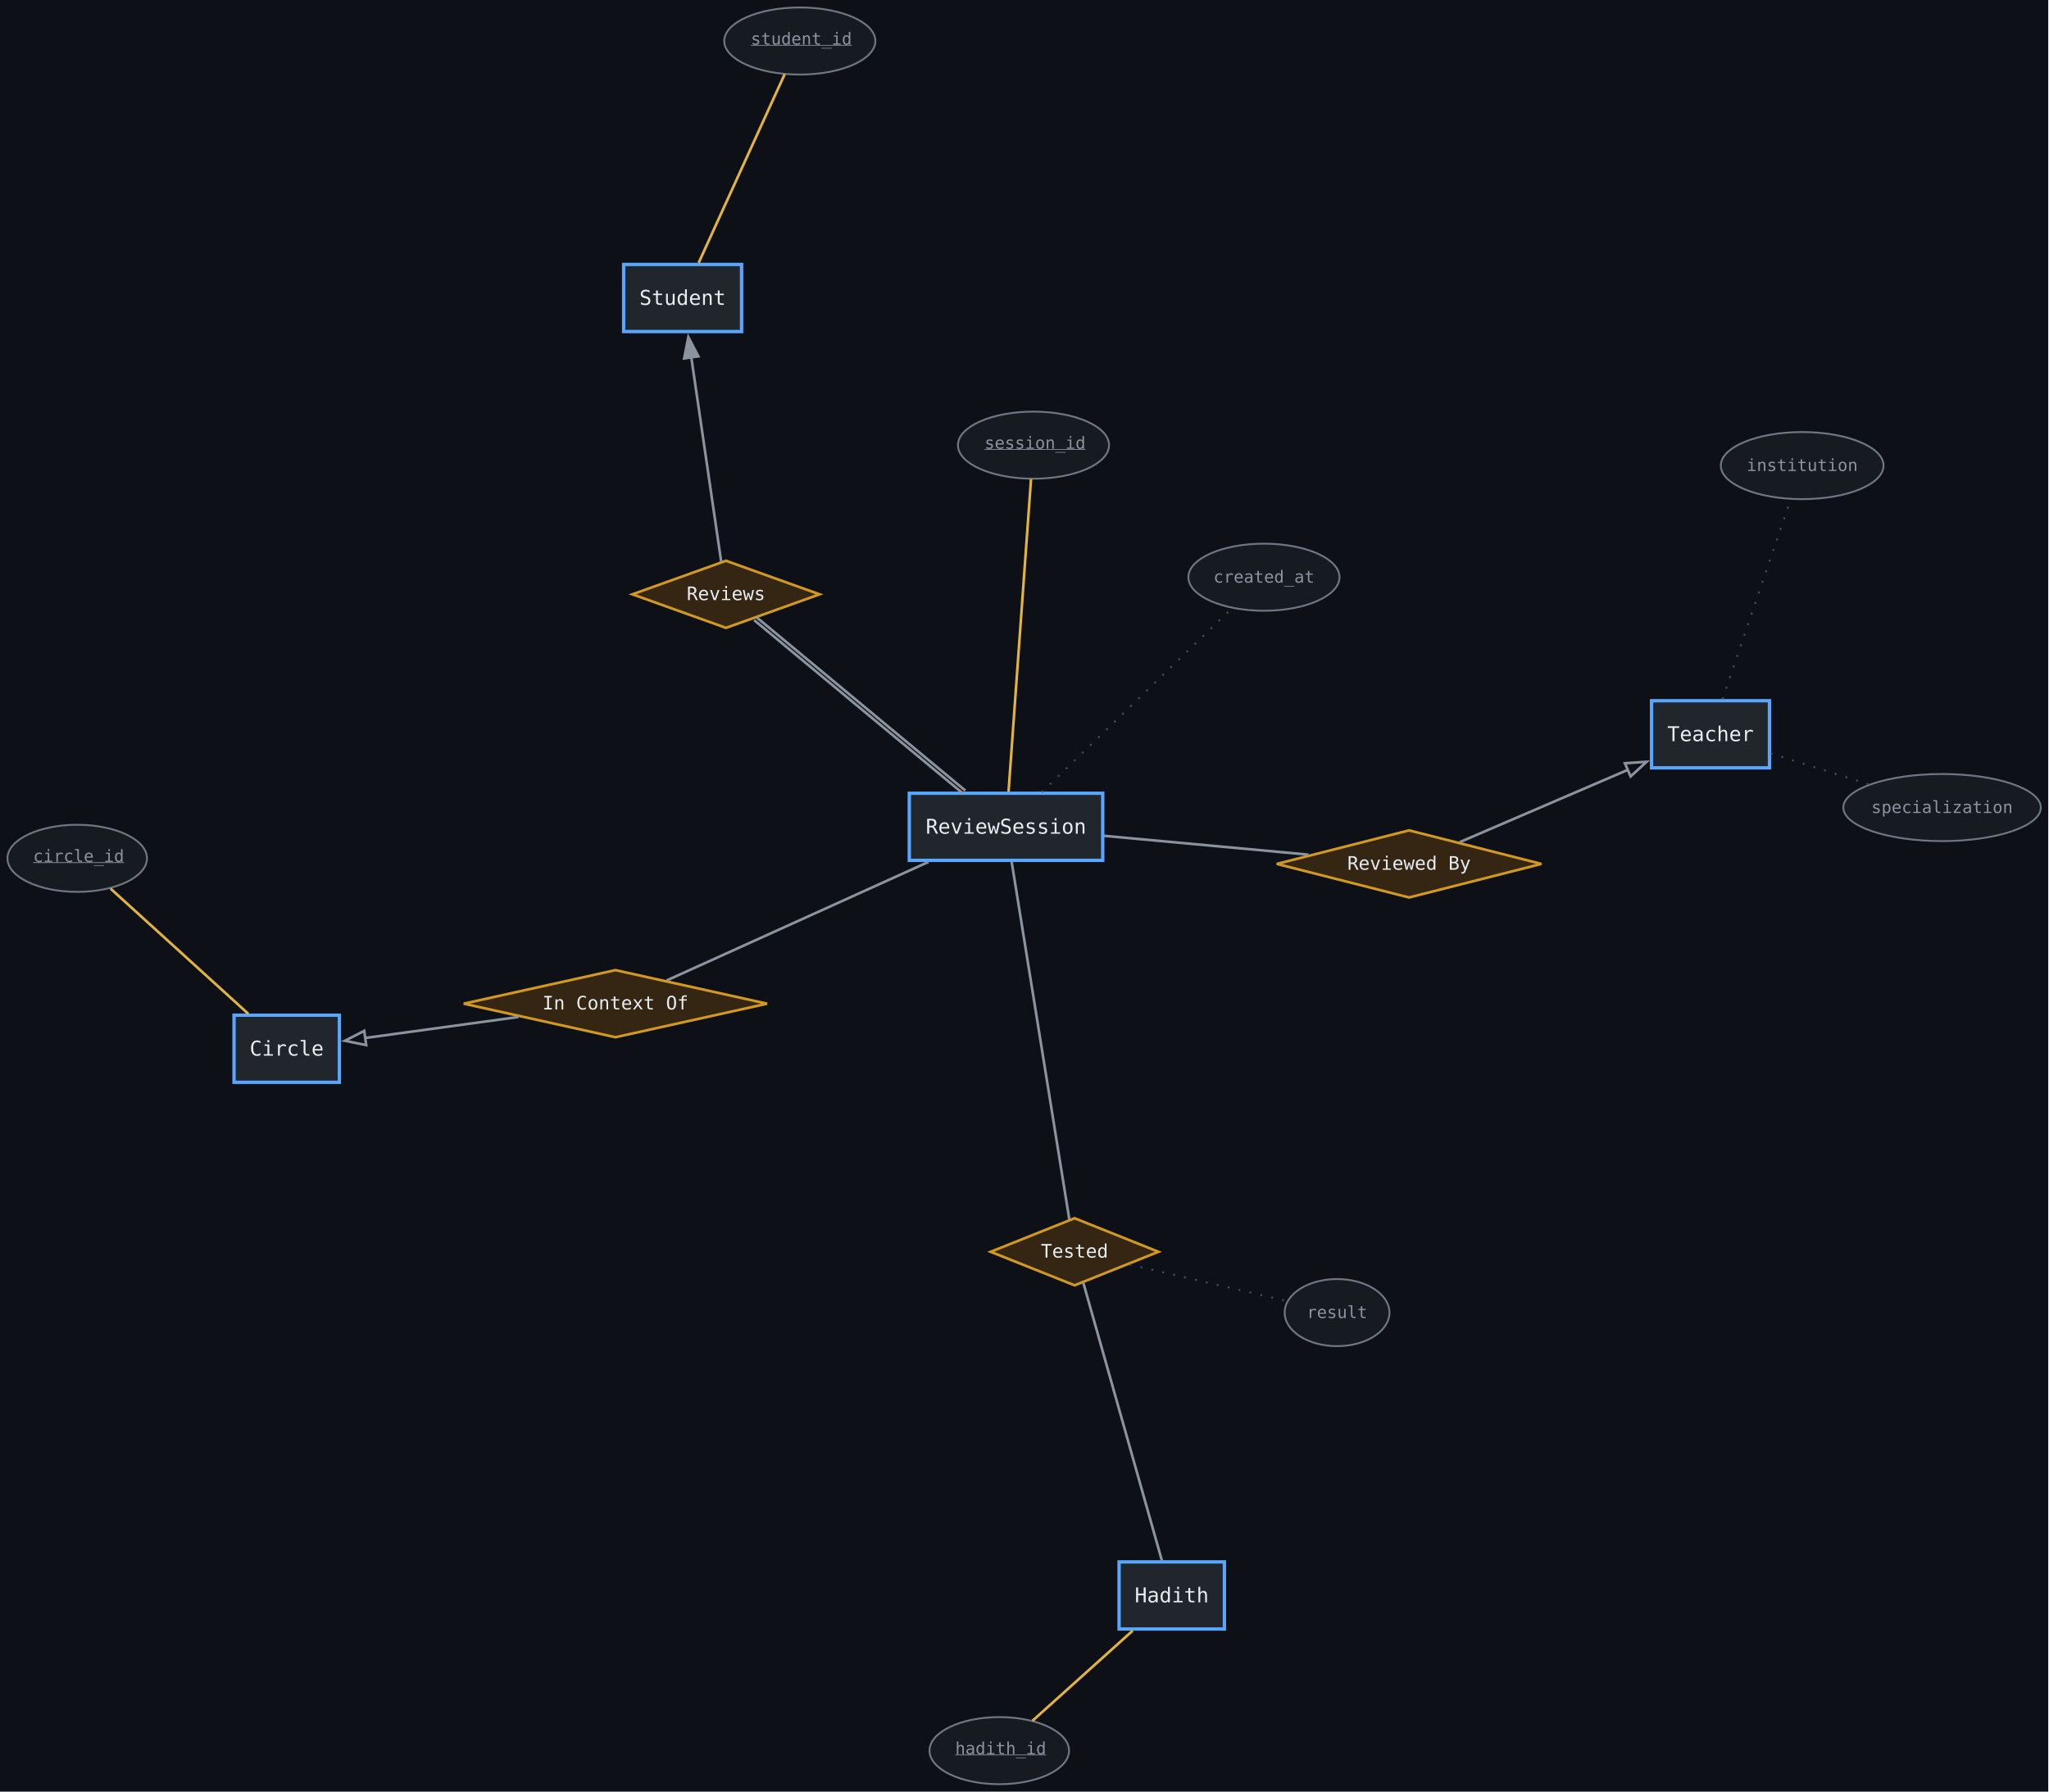
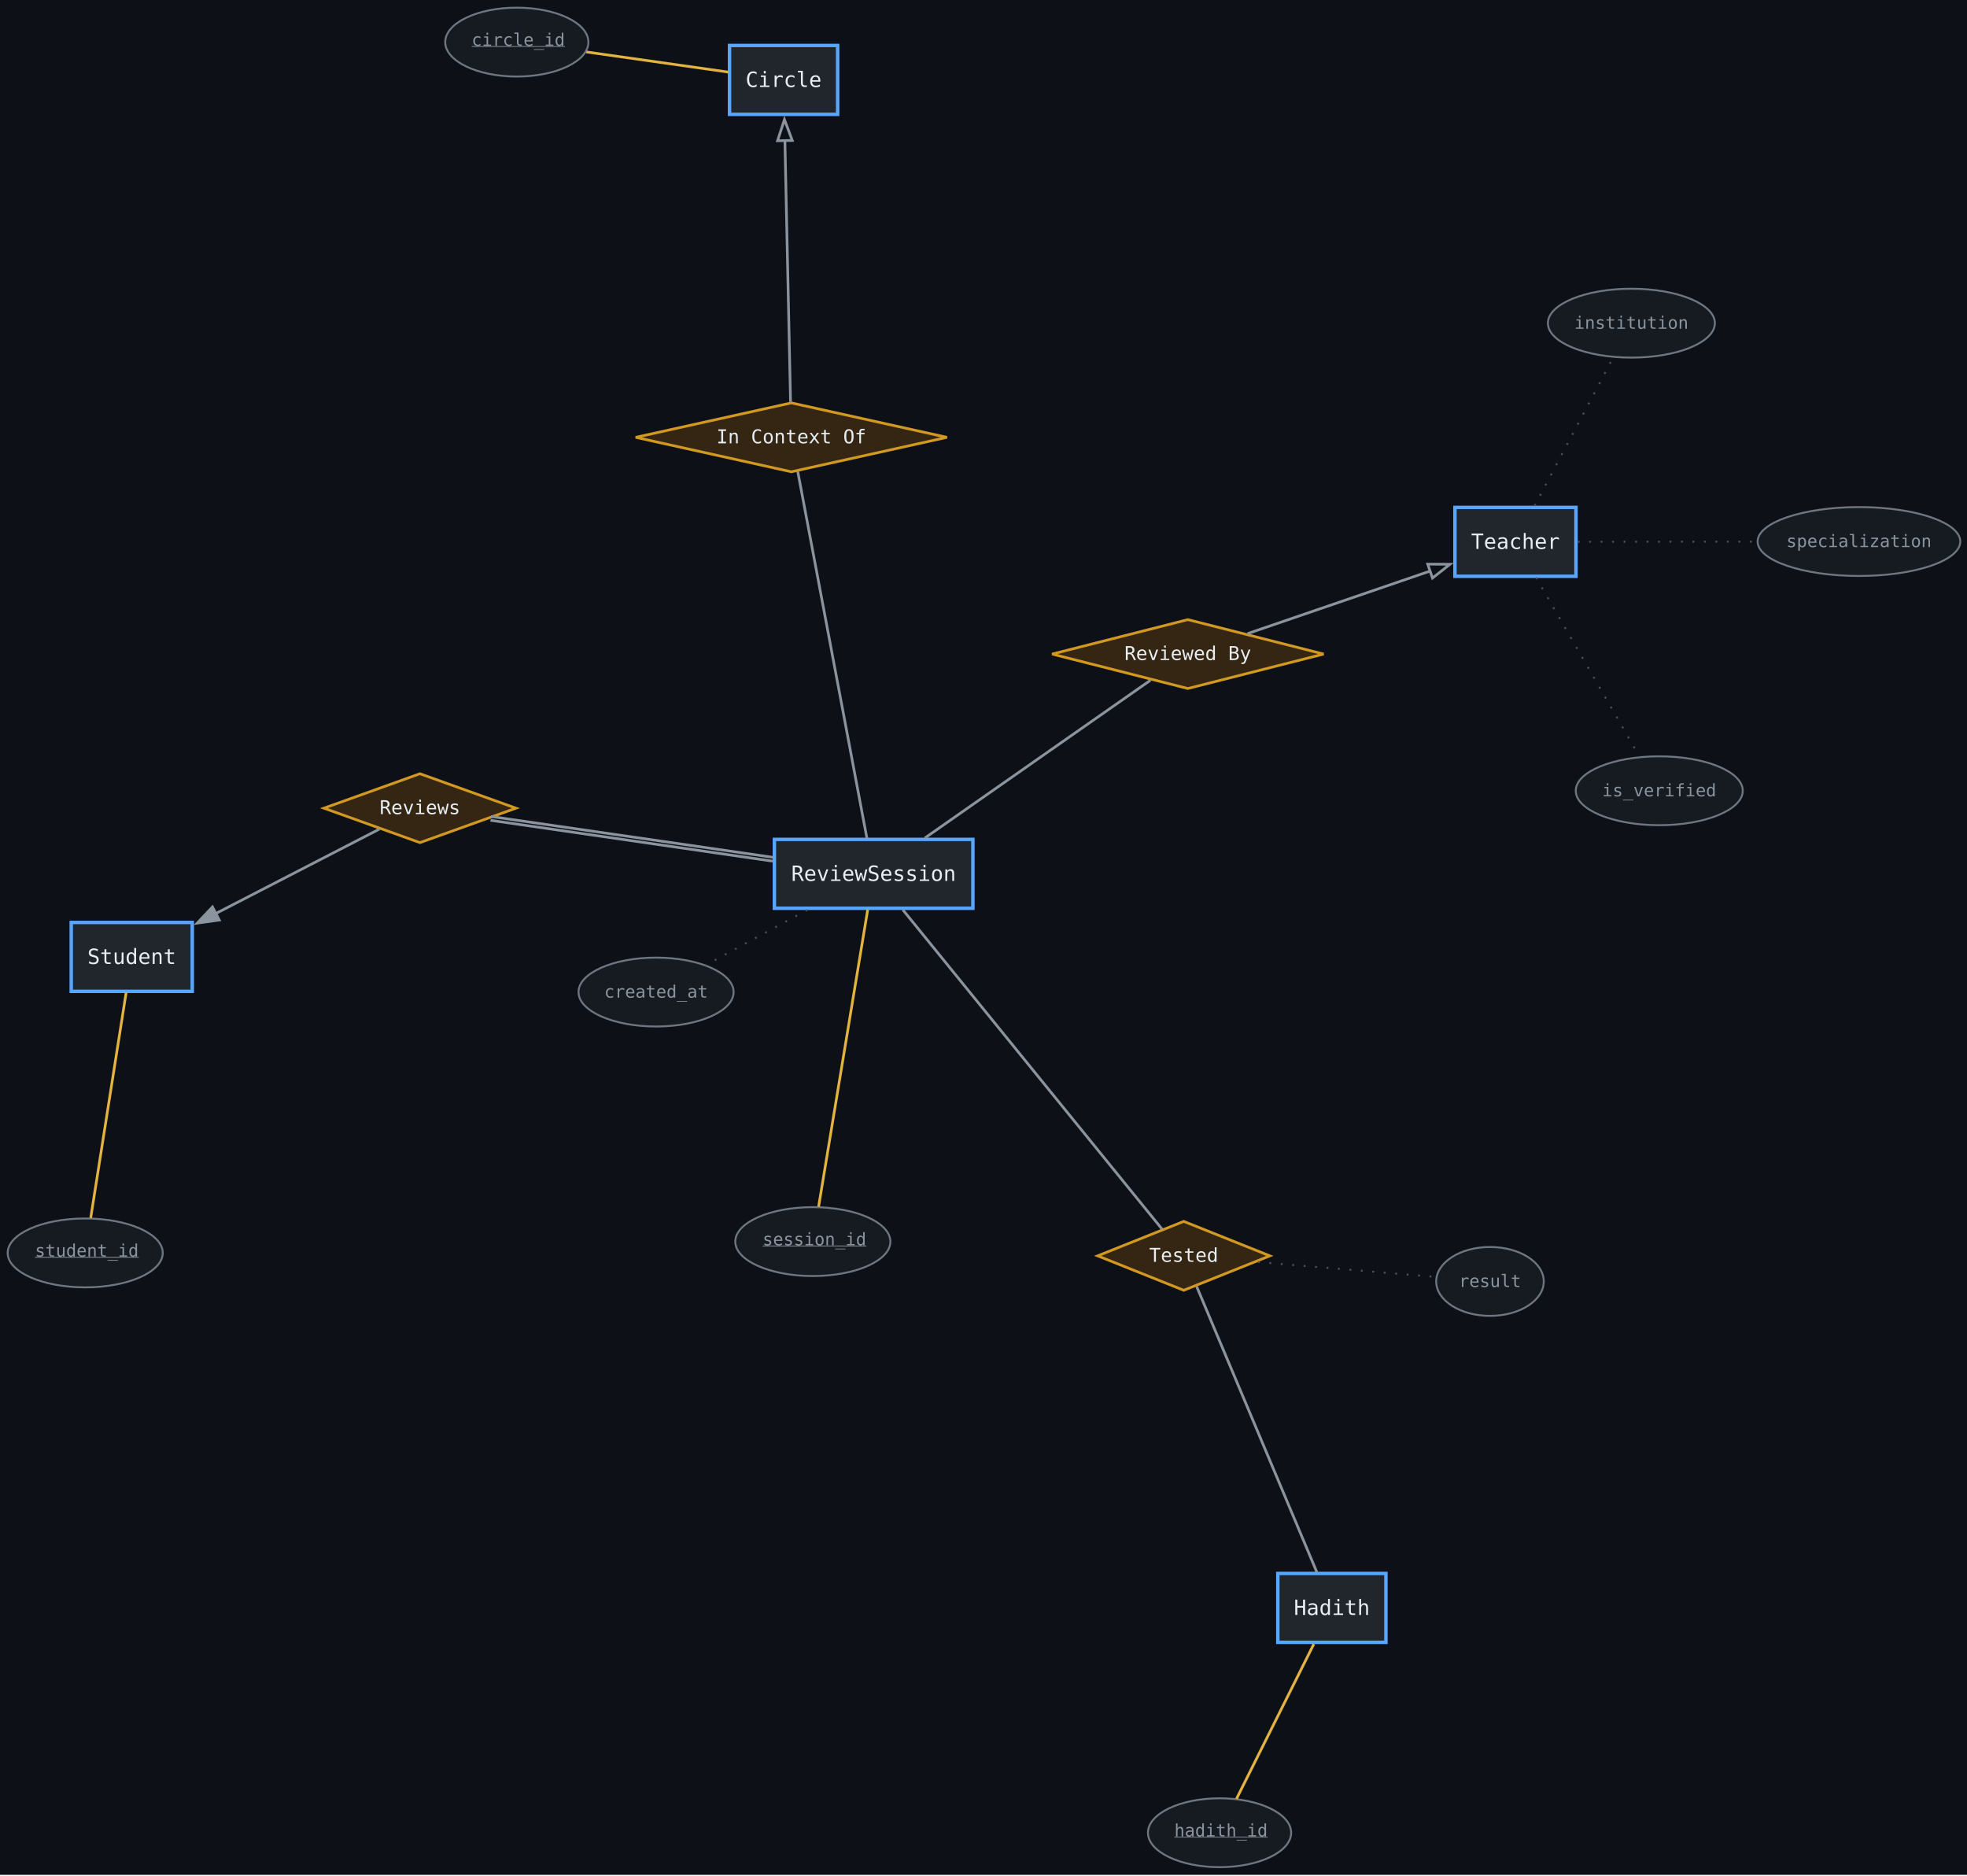
- <svg xmlns="http://www.w3.org/2000/svg" width="1099pt" height="961pt" viewBox="0.00 0.00 1099.00 961.00">
-   <g id="graph0" class="graph" transform="scale(1 1) rotate(0) translate(4 957.22)">
-     <polygon fill="#0d1117" stroke="none" points="-4,4 -4,-957.22 1094.59,-957.22 1094.59,4 -4,4" />
+ <svg xmlns="http://www.w3.org/2000/svg" width="1028pt" height="980pt" viewBox="0.00 0.00 1028.00 980.00">
+   <g id="graph0" class="graph" transform="scale(1 1) rotate(0) translate(4 975.69)">
+     <polygon fill="#0d1117" stroke="none" points="-4,4 -4,-975.69 1024.49,-975.69 1024.49,4 -4,4" />
    <g id="node1" class="node">
-       <polygon fill="#21262d" stroke="#58a6ff" stroke-width="1.8" points="393.75,-815.34 330.5,-815.34 330.5,-779.34 393.75,-779.34 393.75,-815.34" />
-       <text xml:space="preserve" text-anchor="middle" x="362.12" y="-793.64" font-family="DejaVu Sans Mono" font-size="11.00" fill="#e6edf3">Student</text>
+       <polygon fill="#21262d" stroke="#58a6ff" stroke-width="1.8" points="96.48,-493.66 33.23,-493.66 33.23,-457.66 96.48,-457.66 96.48,-493.66" />
+       <text xml:space="preserve" text-anchor="middle" x="64.85" y="-471.96" font-family="DejaVu Sans Mono" font-size="11.00" fill="#e6edf3">Student</text>
    </g>
    <g id="node6" class="node">
-       <polygon fill="#342612" stroke="#d29922" stroke-width="1.4" points="385.38,-656.37 335.19,-638.37 385.38,-620.37 435.57,-638.37 385.38,-656.37" />
-       <text xml:space="preserve" text-anchor="middle" x="385.38" y="-635.25" font-family="DejaVu Sans Mono" font-size="10.00" fill="#e6edf3">Reviews</text>
+       <polygon fill="#342612" stroke="#d29922" stroke-width="1.4" points="215.47,-571.38 165.28,-553.38 215.47,-535.38 265.65,-553.38 215.47,-571.38" />
+       <text xml:space="preserve" text-anchor="middle" x="215.47" y="-550.26" font-family="DejaVu Sans Mono" font-size="10.00" fill="#e6edf3">Reviews</text>
+     </g>
+     <g id="edge11" class="edge">
+       <path fill="none" stroke="#8b949e" stroke-width="1.4" d="M108.74,-498.31C136.91,-512.85 172.23,-531.07 194.33,-542.48" />
+       <polygon fill="#8b949e" stroke="#8b949e" stroke-width="1.4" points="110.59,-494.93 99.04,-493.3 107.05,-501.77 110.59,-494.93" />
+     </g>
+     <g id="node10" class="node">
+       <ellipse fill="#161b22" stroke="#6e7681" cx="40.53" cy="-320.98" rx="40.53" ry="18" />
+       <text xml:space="preserve" text-anchor="start" x="14.28" y="-319.06" font-family="DejaVu Sans Mono" text-decoration="underline" font-size="9.00" fill="#8b949e">student_id</text>
+     </g>
+     <g id="edge1" class="edge">
+       <path fill="none" stroke="#e3b341" stroke-width="1.4" d="M61.92,-457C57.22,-427.11 48.06,-368.85 43.4,-339.23" />
+     </g>
+     <g id="node2" class="node">
+       <polygon fill="#21262d" stroke="#58a6ff" stroke-width="1.8" points="819.64,-710.55 756.39,-710.55 756.39,-674.55 819.64,-674.55 819.64,-710.55" />
+       <text xml:space="preserve" text-anchor="middle" x="788.01" y="-688.85" font-family="DejaVu Sans Mono" font-size="11.00" fill="#e6edf3">Teacher</text>
+     </g>
+     <g id="node7" class="node">
+       <polygon fill="#342612" stroke="#d29922" stroke-width="1.4" points="616.8,-651.91 545.85,-633.91 616.8,-615.91 687.76,-633.91 616.8,-651.91" />
+       <text xml:space="preserve" text-anchor="middle" x="616.8" y="-630.78" font-family="DejaVu Sans Mono" font-size="10.00" fill="#e6edf3">Reviewed By</text>
+     </g>
+     <g id="edge13" class="edge">
+       <path fill="none" stroke="#8b949e" stroke-width="1.4" d="M743.56,-677.33C713.57,-667.05 674.73,-653.75 647.99,-644.59" />
+       <polygon fill="none" stroke="#8b949e" stroke-width="1.4" points="742.15,-680.91 753.8,-680.84 744.65,-673.63 742.15,-680.91" />
+     </g>
+     <g id="node11" class="node">
+       <ellipse fill="#161b22" stroke="#6e7681" cx="848.6" cy="-806.82" rx="43.64" ry="18" />
+       <text xml:space="preserve" text-anchor="middle" x="848.6" y="-803.89" font-family="DejaVu Sans Mono" font-size="9.00" fill="#8b949e">institution</text>
+     </g>
+     <g id="edge2" class="edge">
+       <path fill="none" stroke="#484f58" stroke-dasharray="1,5" d="M798.02,-711.42C809.45,-732.97 828,-767.97 839.18,-789.05" />
+     </g>
+     <g id="node12" class="node">
+       <ellipse fill="#161b22" stroke="#6e7681" cx="967.53" cy="-692.72" rx="52.96" ry="18" />
+       <text xml:space="preserve" text-anchor="middle" x="967.53" y="-689.79" font-family="DejaVu Sans Mono" font-size="9.00" fill="#8b949e">specialization</text>
+     </g>
+     <g id="edge3" class="edge">
+       <path fill="none" stroke="#484f58" stroke-dasharray="1,5" d="M820.52,-692.58C846.59,-692.61 883.72,-692.64 914.13,-692.67" />
+     </g>
+     <g id="node13" class="node">
+       <ellipse fill="#161b22" stroke="#6e7681" cx="863.17" cy="-562.48" rx="43.64" ry="18" />
+       <text xml:space="preserve" text-anchor="middle" x="863.17" y="-559.56" font-family="DejaVu Sans Mono" font-size="9.00" fill="#8b949e">is_verified</text>
+     </g>
+     <g id="edge4" class="edge">
+       <path fill="none" stroke="#484f58" stroke-dasharray="1,5" d="M798.78,-673.92C813.23,-648.91 838.72,-604.8 852.9,-580.25" />
+     </g>
+     <g id="node3" class="node">
+       <polygon fill="#21262d" stroke="#58a6ff" stroke-width="1.8" points="433.77,-951.93 377.27,-951.93 377.27,-915.93 433.77,-915.93 433.77,-951.93" />
+       <text xml:space="preserve" text-anchor="middle" x="405.52" y="-930.23" font-family="DejaVu Sans Mono" font-size="11.00" fill="#e6edf3">Circle</text>
+     </g>
+     <g id="node8" class="node">
+       <polygon fill="#342612" stroke="#d29922" stroke-width="1.4" points="409.56,-765.16 328.22,-747.16 409.56,-729.16 490.9,-747.16 409.56,-765.16" />
+       <text xml:space="preserve" text-anchor="middle" x="409.56" y="-744.03" font-family="DejaVu Sans Mono" font-size="10.00" fill="#e6edf3">In Context Of</text>
+     </g>
+     <g id="edge15" class="edge">
+       <path fill="none" stroke="#8b949e" stroke-width="1.4" d="M406.2,-902.44C407.05,-863.24 408.47,-797.57 409.16,-765.67" />
+       <polygon fill="none" stroke="#8b949e" stroke-width="1.4" points="402.36,-902.14 405.97,-913.22 410.06,-902.3 402.36,-902.14" />
+     </g>
+     <g id="node14" class="node">
+       <ellipse fill="#161b22" stroke="#6e7681" cx="266.1" cy="-953.69" rx="37.42" ry="18" />
+       <text xml:space="preserve" text-anchor="start" x="242.48" y="-951.77" font-family="DejaVu Sans Mono" text-decoration="underline" font-size="9.00" fill="#8b949e">circle_id</text>
+     </g>
+     <g id="edge5" class="edge">
+       <path fill="none" stroke="#e3b341" stroke-width="1.4" d="M376.63,-938.02C355.1,-941.08 325.54,-945.27 302.41,-948.55" />
+     </g>
+     <g id="node4" class="node">
+       <polygon fill="#21262d" stroke="#58a6ff" stroke-width="1.8" points="720.32,-153.49 663.82,-153.49 663.82,-117.49 720.32,-117.49 720.32,-153.49" />
+       <text xml:space="preserve" text-anchor="middle" x="692.07" y="-131.79" font-family="DejaVu Sans Mono" font-size="11.00" fill="#e6edf3">Hadith</text>
+     </g>
+     <g id="node9" class="node">
+       <polygon fill="#342612" stroke="#d29922" stroke-width="1.4" points="614.66,-337.45 569.66,-319.45 614.66,-301.45 659.65,-319.45 614.66,-337.45" />
+       <text xml:space="preserve" text-anchor="middle" x="614.66" y="-316.32" font-family="DejaVu Sans Mono" font-size="10.00" fill="#e6edf3">Tested</text>
+     </g>
+     <g id="edge17" class="edge">
+       <path fill="none" stroke="#8b949e" stroke-width="1.4" d="M684.22,-154.14C669,-190.31 635.71,-269.42 621.41,-303.41" />
+     </g>
+     <g id="node15" class="node">
+       <ellipse fill="#161b22" stroke="#6e7681" cx="633.37" cy="-18" rx="37.42" ry="18" />
+       <text xml:space="preserve" text-anchor="start" x="609.74" y="-16.07" font-family="DejaVu Sans Mono" text-decoration="underline" font-size="9.00" fill="#8b949e">hadith_id</text>
+     </g>
+     <g id="edge6" class="edge">
+       <path fill="none" stroke="#e3b341" stroke-width="1.4" d="M682.64,-116.61C671.49,-94.3 653.08,-57.45 642.2,-35.68" />
+     </g>
+     <g id="node5" class="node">
+       <polygon fill="#21262d" stroke="#58a6ff" stroke-width="1.8" points="504.46,-537.07 400.71,-537.07 400.71,-501.07 504.46,-501.07 504.46,-537.07" />
+       <text xml:space="preserve" text-anchor="middle" x="452.58" y="-515.37" font-family="DejaVu Sans Mono" font-size="11.00" fill="#e6edf3">ReviewSession</text>
    </g>
    <g id="edge10" class="edge">
-       <path fill="none" stroke="#8b949e" stroke-width="1.4" d="M366.78,-765.51C371.61,-732.49 378.99,-682.08 382.84,-655.75" />
-       <polygon fill="#8b949e" stroke="#8b949e" stroke-width="1.4" points="362.97,-764.94 365.19,-776.38 370.59,-766.05 362.97,-764.94" />
-     </g>
-     <g id="node10" class="node">
-       <ellipse fill="#161b22" stroke="#6e7681" cx="424.98" cy="-935.22" rx="40.53" ry="18" />
-       <text xml:space="preserve" text-anchor="start" x="398.73" y="-933.29" font-family="DejaVu Sans Mono" text-decoration="underline" font-size="9.00" fill="#8b949e">student_id</text>
-     </g>
-     <g id="edge1" class="edge">
-       <path fill="none" stroke="#e3b341" stroke-width="1.4" d="M370.73,-816.22C382.9,-842.92 404.98,-891.35 416.87,-917.43" />
-     </g>
-     <g id="node2" class="node">
-       <polygon fill="#21262d" stroke="#58a6ff" stroke-width="1.8" points="945.08,-581.28 881.83,-581.28 881.83,-545.28 945.08,-545.28 945.08,-581.28" />
-       <text xml:space="preserve" text-anchor="middle" x="913.46" y="-559.58" font-family="DejaVu Sans Mono" font-size="11.00" fill="#e6edf3">Teacher</text>
-     </g>
-     <g id="node7" class="node">
-       <polygon fill="#342612" stroke="#d29922" stroke-width="1.4" points="751.77,-511.73 680.81,-493.73 751.77,-475.73 822.72,-493.73 751.77,-511.73" />
-       <text xml:space="preserve" text-anchor="middle" x="751.77" y="-490.61" font-family="DejaVu Sans Mono" font-size="10.00" fill="#e6edf3">Reviewed By</text>
+       <path fill="none" stroke="#8b949e" stroke-width="1.4" d="M400.1,-527.67C355.35,-534.15 292.22,-543.29 252.63,-549.02" />
+       <path fill="none" stroke="#8b949e" stroke-width="1.4" d="M399.81,-525.69C355.06,-532.17 291.93,-541.31 252.34,-547.04" />
    </g>
    <g id="edge12" class="edge">
-       <path fill="none" stroke="#8b949e" stroke-width="1.4" d="M869.29,-544.28C840.41,-531.86 803.6,-516.03 778.94,-505.42" />
-       <polygon fill="none" stroke="#8b949e" stroke-width="1.4" points="867.55,-547.73 879.18,-548.54 870.59,-540.65 867.55,-547.73" />
-     </g>
-     <g id="node11" class="node">
-       <ellipse fill="#161b22" stroke="#6e7681" cx="962.62" cy="-707.43" rx="43.64" ry="18" />
-       <text xml:space="preserve" text-anchor="middle" x="962.62" y="-704.51" font-family="DejaVu Sans Mono" font-size="9.00" fill="#8b949e">institution</text>
-     </g>
-     <g id="edge2" class="edge">
-       <path fill="none" stroke="#484f58" stroke-dasharray="1,5" d="M919.88,-582.13C929.41,-610.06 947.16,-662.09 956.5,-689.49" />
-     </g>
-     <g id="node12" class="node">
-       <ellipse fill="#161b22" stroke="#6e7681" cx="1037.64" cy="-523.97" rx="52.96" ry="18" />
-       <text xml:space="preserve" text-anchor="middle" x="1037.64" y="-521.04" font-family="DejaVu Sans Mono" font-size="9.00" fill="#8b949e">specialization</text>
-     </g>
-     <g id="edge3" class="edge">
-       <path fill="none" stroke="#484f58" stroke-dasharray="1,5" d="M945.76,-553.05C961.86,-547.96 981.46,-541.75 998.41,-536.39" />
-     </g>
-     <g id="node3" class="node">
-       <polygon fill="#21262d" stroke="#58a6ff" stroke-width="1.8" points="178.03,-412.57 121.53,-412.57 121.53,-376.57 178.03,-376.57 178.03,-412.57" />
-       <text xml:space="preserve" text-anchor="middle" x="149.78" y="-390.87" font-family="DejaVu Sans Mono" font-size="11.00" fill="#e6edf3">Circle</text>
-     </g>
-     <g id="node8" class="node">
-       <polygon fill="#342612" stroke="#d29922" stroke-width="1.4" points="326.09,-436.75 244.75,-418.75 326.09,-400.75 407.43,-418.75 326.09,-436.75" />
-       <text xml:space="preserve" text-anchor="middle" x="326.09" y="-415.63" font-family="DejaVu Sans Mono" font-size="10.00" fill="#e6edf3">In Context Of</text>
+       <path fill="none" stroke="#8b949e" stroke-width="1.4" d="M479.33,-537.77C512.41,-560.91 567.94,-599.74 597.28,-620.25" />
    </g>
    <g id="edge14" class="edge">
-       <path fill="none" stroke="#8b949e" stroke-width="1.4" d="M191.84,-400.34C216.51,-403.72 247.9,-408.03 274.12,-411.62" />
-       <polygon fill="none" stroke="#8b949e" stroke-width="1.4" points="192.41,-396.53 180.99,-398.85 191.37,-404.16 192.41,-396.53" />
-     </g>
-     <g id="node13" class="node">
-       <ellipse fill="#161b22" stroke="#6e7681" cx="37.42" cy="-496.73" rx="37.42" ry="18" />
-       <text xml:space="preserve" text-anchor="start" x="13.8" y="-494.81" font-family="DejaVu Sans Mono" text-decoration="underline" font-size="9.00" fill="#8b949e">circle_id</text>
-     </g>
-     <g id="edge4" class="edge">
-       <path fill="none" stroke="#e3b341" stroke-width="1.4" d="M129.17,-413.31C108.01,-432.55 75.42,-462.19 55.31,-480.47" />
-     </g>
-     <g id="node4" class="node">
-       <polygon fill="#21262d" stroke="#58a6ff" stroke-width="1.8" points="652.73,-119.26 596.23,-119.26 596.23,-83.26 652.73,-83.26 652.73,-119.26" />
-       <text xml:space="preserve" text-anchor="middle" x="624.48" y="-97.56" font-family="DejaVu Sans Mono" font-size="11.00" fill="#e6edf3">Hadith</text>
-     </g>
-     <g id="node9" class="node">
-       <polygon fill="#342612" stroke="#d29922" stroke-width="1.4" points="572.35,-303.64 527.35,-285.64 572.35,-267.64 617.35,-285.64 572.35,-303.64" />
-       <text xml:space="preserve" text-anchor="middle" x="572.35" y="-282.51" font-family="DejaVu Sans Mono" font-size="10.00" fill="#e6edf3">Tested</text>
+       <path fill="none" stroke="#8b949e" stroke-width="1.4" d="M449.06,-537.73C440.91,-580.93 420.85,-687.3 412.89,-729.5" />
    </g>
    <g id="edge16" class="edge">
-       <path fill="none" stroke="#8b949e" stroke-width="1.4" d="M619.2,-119.95C609,-156.02 586.75,-234.69 577.04,-269.04" />
+       <path fill="none" stroke="#8b949e" stroke-width="1.4" d="M467.83,-500.29C500.14,-460.49 574.86,-368.47 603.34,-333.38" />
    </g>
-     <g id="node14" class="node">
-       <ellipse fill="#161b22" stroke="#6e7681" cx="531.98" cy="-18" rx="37.42" ry="18" />
-       <text xml:space="preserve" text-anchor="start" x="508.36" y="-16.07" font-family="DejaVu Sans Mono" text-decoration="underline" font-size="9.00" fill="#8b949e">hadith_id</text>
+     <g id="node16" class="node">
+       <ellipse fill="#161b22" stroke="#6e7681" cx="420.8" cy="-326.9" rx="40.53" ry="18" />
+       <text xml:space="preserve" text-anchor="start" x="394.55" y="-324.98" font-family="DejaVu Sans Mono" text-decoration="underline" font-size="9.00" fill="#8b949e">session_id</text>
    </g>
-     <g id="edge5" class="edge">
-       <path fill="none" stroke="#e3b341" stroke-width="1.4" d="M603.5,-82.36C587.29,-67.78 565.12,-47.82 549.78,-34.02" />
+     <g id="edge7" class="edge">
+       <path fill="none" stroke="#e3b341" stroke-width="1.4" d="M449.48,-500.29C443.37,-463.36 429.87,-381.72 423.83,-345.19" />
    </g>
-     <g id="node5" class="node">
-       <polygon fill="#21262d" stroke="#58a6ff" stroke-width="1.8" points="587.46,-531.64 483.71,-531.64 483.71,-495.64 587.46,-495.64 587.46,-531.64" />
-       <text xml:space="preserve" text-anchor="middle" x="535.58" y="-509.94" font-family="DejaVu Sans Mono" font-size="11.00" fill="#e6edf3">ReviewSession</text>
+     <g id="node17" class="node">
+       <ellipse fill="#161b22" stroke="#6e7681" cx="338.88" cy="-457.29" rx="40.53" ry="18" />
+       <text xml:space="preserve" text-anchor="middle" x="338.88" y="-454.36" font-family="DejaVu Sans Mono" font-size="9.00" fill="#8b949e">created_at</text>
+     </g>
+     <g id="edge8" class="edge">
+       <path fill="none" stroke="#484f58" stroke-dasharray="1,5" d="M417.85,-500.19C400.74,-490.9 380.46,-479.88 364.74,-471.34" />
+     </g>
+     <g id="node18" class="node">
+       <ellipse fill="#161b22" stroke="#6e7681" cx="774.7" cy="-306.08" rx="28.11" ry="18" />
+       <text xml:space="preserve" text-anchor="middle" x="774.7" y="-303.15" font-family="DejaVu Sans Mono" font-size="9.00" fill="#8b949e">result</text>
    </g>
    <g id="edge9" class="edge">
-       <path fill="none" stroke="#8b949e" stroke-width="1.4" d="M513.74,-533.09C482.97,-558.64 428.51,-603.86 401.75,-626.08" />
-       <path fill="none" stroke="#8b949e" stroke-width="1.4" d="M512.46,-531.55C481.69,-557.1 427.23,-602.32 400.48,-624.54" />
-     </g>
-     <g id="edge11" class="edge">
-       <path fill="none" stroke="#8b949e" stroke-width="1.4" d="M588.19,-508.8C621.44,-505.74 664.29,-501.79 697.79,-498.7" />
-     </g>
-     <g id="edge13" class="edge">
-       <path fill="none" stroke="#8b949e" stroke-width="1.4" d="M493.94,-494.78C452.3,-475.92 389.44,-447.45 353.64,-431.23" />
-     </g>
-     <g id="edge15" class="edge">
-       <path fill="none" stroke="#8b949e" stroke-width="1.4" d="M538.59,-494.98C545.57,-451.7 562.79,-344.94 569.55,-302.98" />
-     </g>
-     <g id="node15" class="node">
-       <ellipse fill="#161b22" stroke="#6e7681" cx="550.32" cy="-718.39" rx="40.53" ry="18" />
-       <text xml:space="preserve" text-anchor="start" x="524.07" y="-716.47" font-family="DejaVu Sans Mono" text-decoration="underline" font-size="9.00" fill="#8b949e">session_id</text>
-     </g>
-     <g id="edge6" class="edge">
-       <path fill="none" stroke="#e3b341" stroke-width="1.4" d="M536.94,-532.54C539.76,-571.74 546.22,-661.48 549,-700.13" />
-     </g>
-     <g id="node16" class="node">
-       <ellipse fill="#161b22" stroke="#6e7681" cx="673.93" cy="-647.55" rx="40.53" ry="18" />
-       <text xml:space="preserve" text-anchor="middle" x="673.93" y="-644.62" font-family="DejaVu Sans Mono" font-size="9.00" fill="#8b949e">created_at</text>
-     </g>
-     <g id="edge7" class="edge">
-       <path fill="none" stroke="#484f58" stroke-dasharray="1,5" d="M554.82,-532.26C582,-558.56 631.19,-606.17 657.03,-631.19" />
-     </g>
-     <g id="node17" class="node">
-       <ellipse fill="#161b22" stroke="#6e7681" cx="713.14" cy="-253.01" rx="28.11" ry="18" />
-       <text xml:space="preserve" text-anchor="middle" x="713.14" y="-250.09" font-family="DejaVu Sans Mono" font-size="9.00" fill="#8b949e">result</text>
-     </g>
-     <g id="edge8" class="edge">
-       <path fill="none" stroke="#484f58" stroke-dasharray="1,5" d="M601.86,-278.8C626.86,-273.01 662.38,-264.77 686.52,-259.18" />
+       <path fill="none" stroke="#484f58" stroke-dasharray="1,5" d="M653.4,-316.21C682.08,-313.81 720.49,-310.61 746.34,-308.45" />
    </g>
  </g>
</svg>
